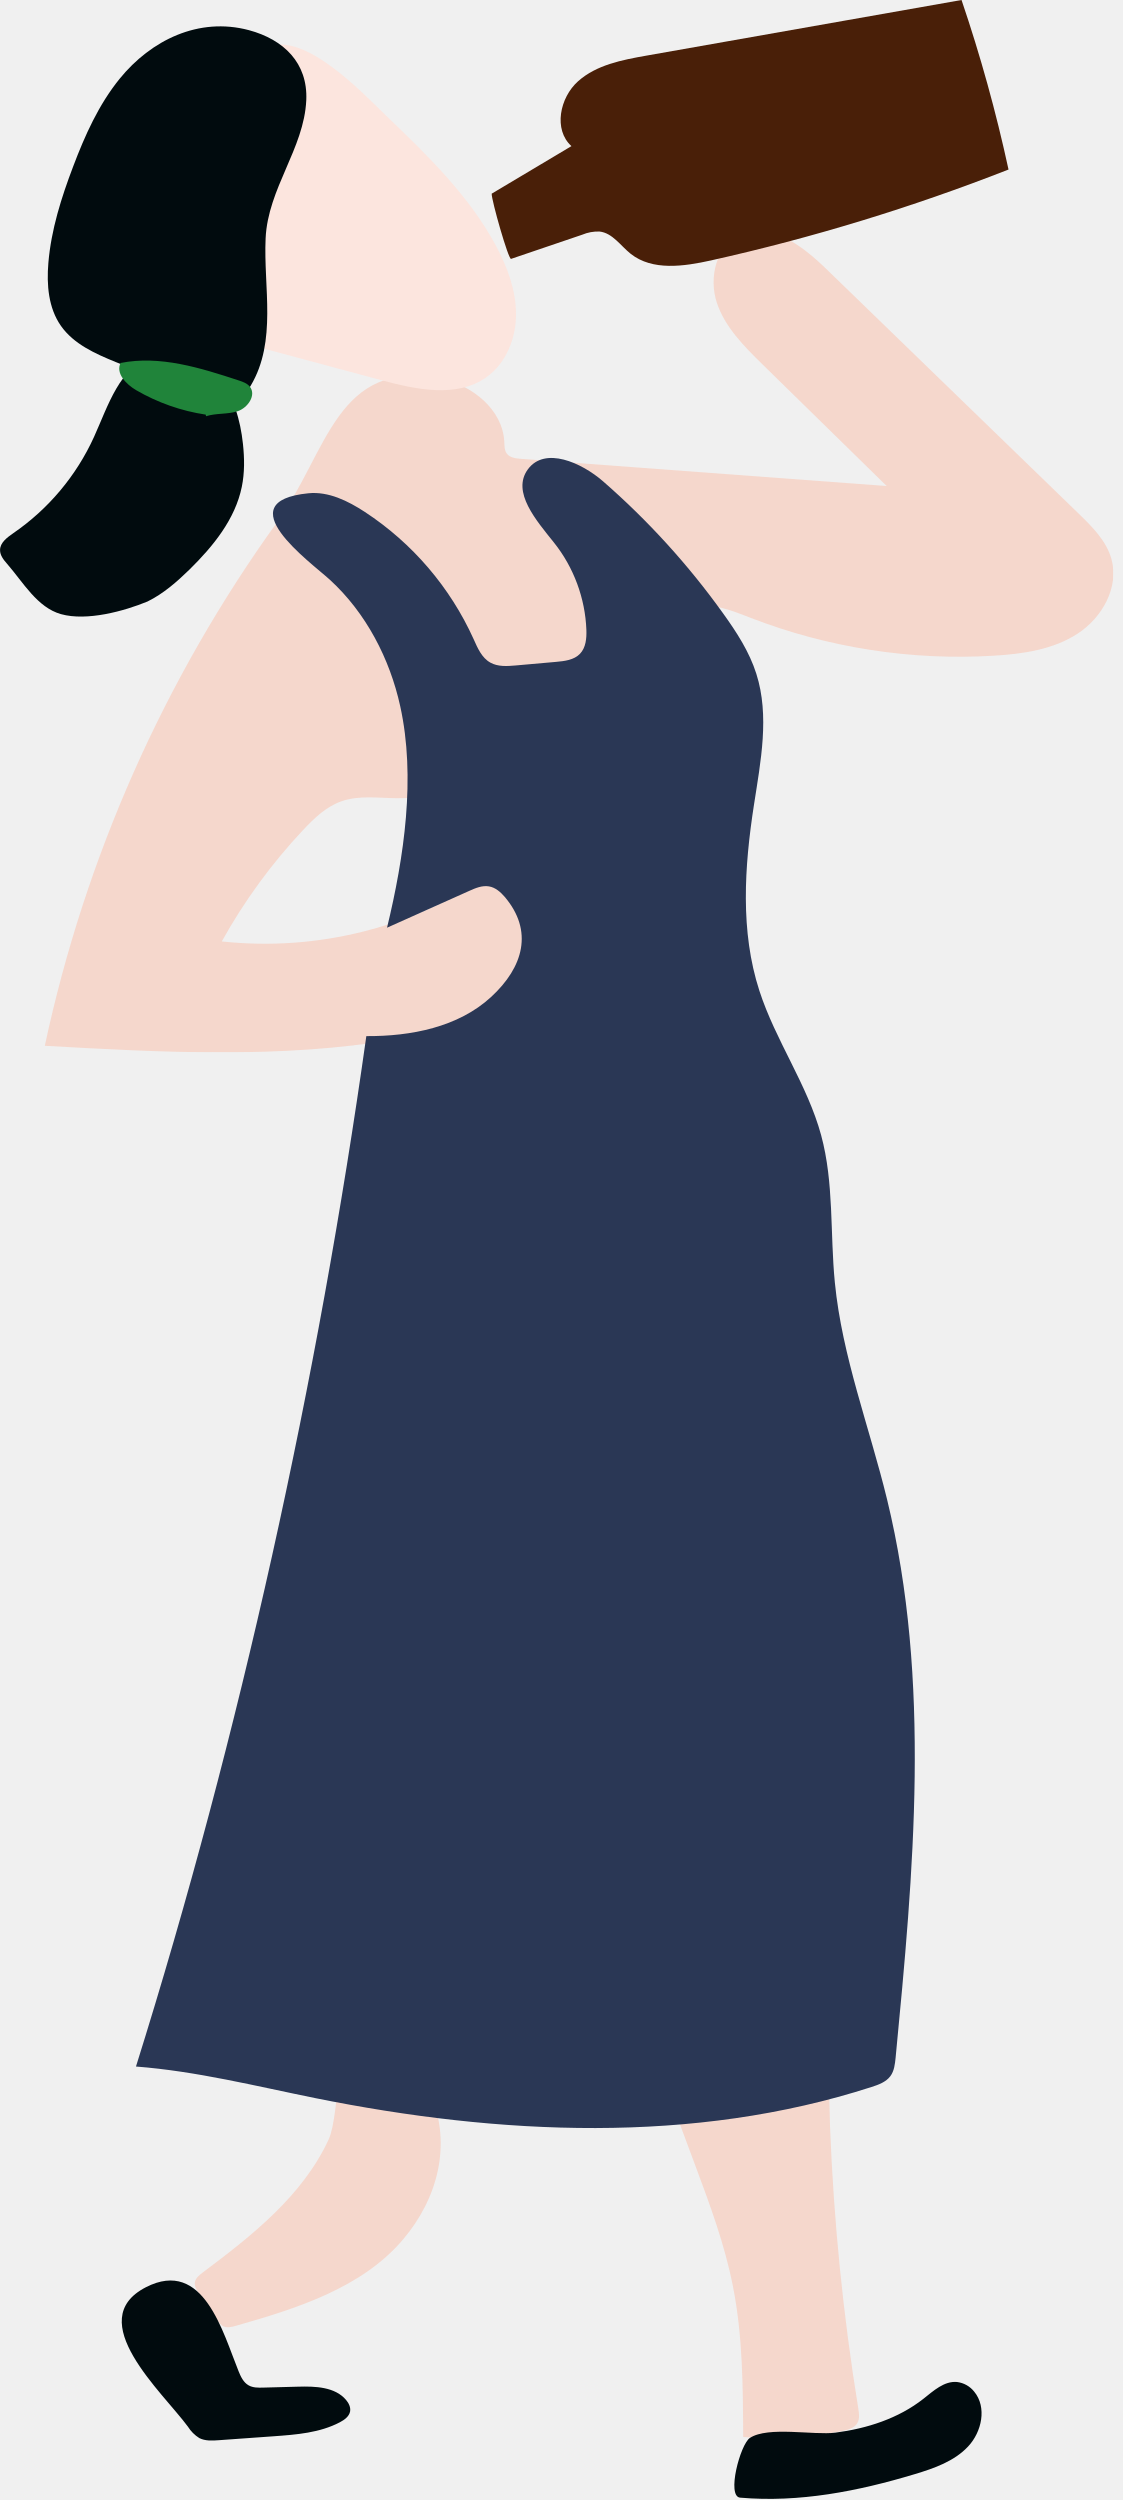
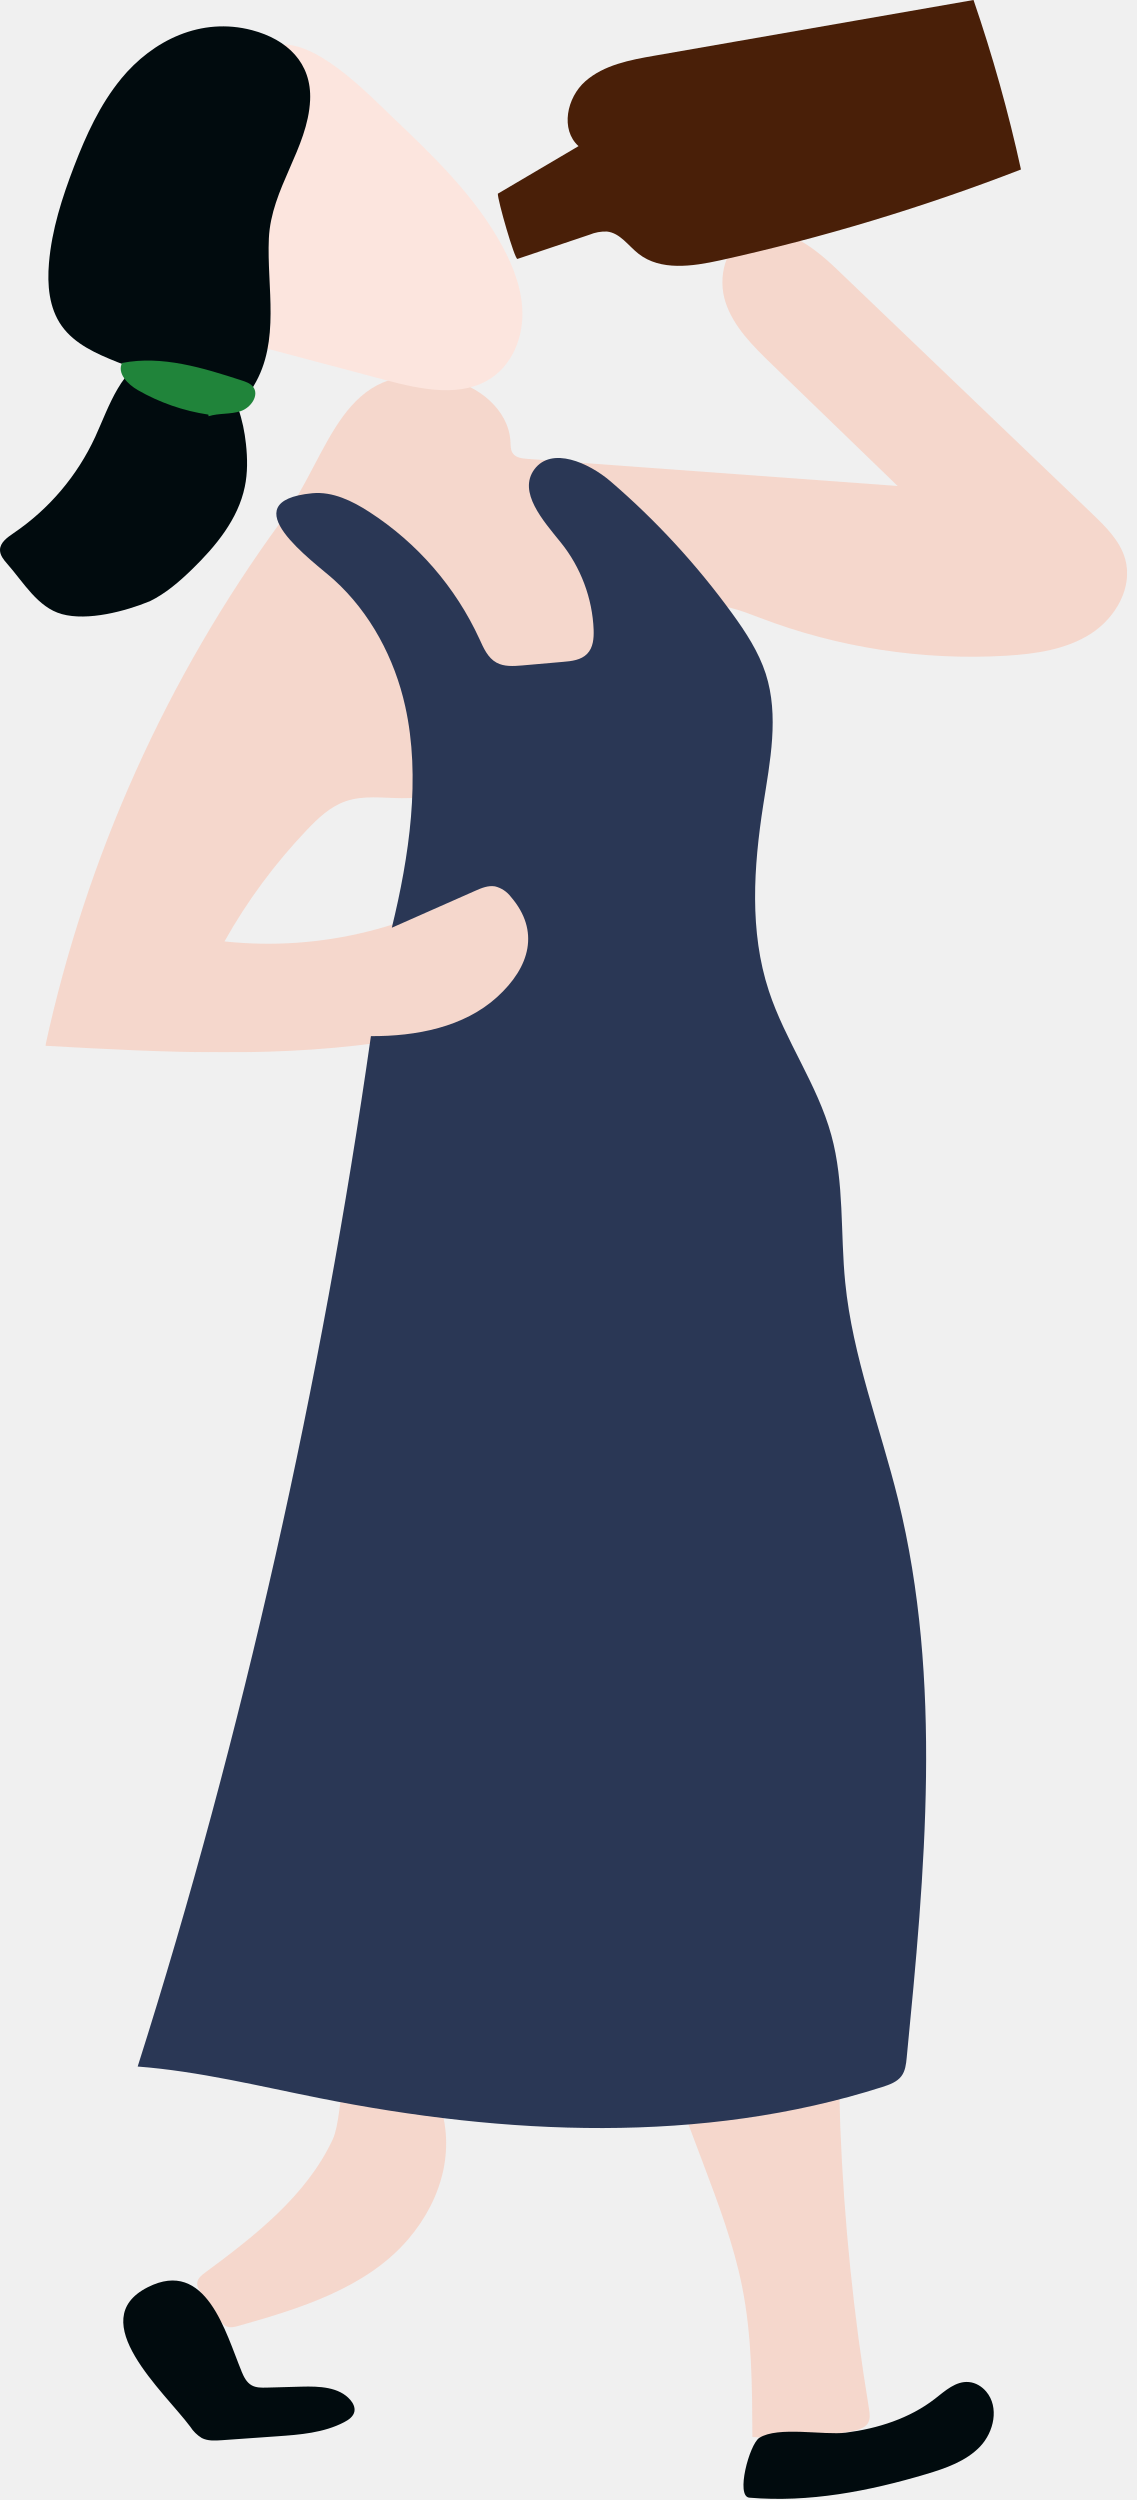
- <svg xmlns="http://www.w3.org/2000/svg" xmlns:xlink="http://www.w3.org/1999/xlink" width="22" height="49" viewBox="0 0 22 49">
+ <svg xmlns="http://www.w3.org/2000/svg" xmlns:xlink="http://www.w3.org/1999/xlink" width="20" height="44" viewBox="0 0 20 44">
  <defs>
-     <path id="a" d="M.284.118h20.943V16.22H.284z" />
+     <path id="a" d="M.258.106h19.04v14.46H.258z" />
  </defs>
  <g fill="none" fill-rule="evenodd">
-     <path fill="#F5D7CC" d="M16.823 47.209c.016.098.03.206-.023.29-.057.09-.171.122-.276.144a6.713 6.713 0 0 1-1.958.122c-.004-.987-.008-1.981-.2-2.95-.16-.818-.452-1.604-.744-2.386l-.808-2.173c.021.058 2.432.057 2.695.106.838.156.729.531.76 1.328.072 1.848.257 3.693.554 5.519M4.619 45.587c-.075.021-.156.042-.229.013-.065-.026-.108-.086-.147-.144l-.35-.516c-.04-.06-.082-.126-.075-.197.008-.086.084-.148.153-.2.956-.717 1.964-1.505 2.473-2.615.227-.495.135-2.302.696-2.355.54-.052 1.152 1.123 1.308 1.495.407.972.13 2.023-.545 2.822-.813.962-2.112 1.363-3.284 1.697" />
-     <g transform="translate(.595 4.406)">
+     <path fill="#F5D7CC" d="M15.294 42.392c.014.088.027.185-.021.26-.052.08-.156.11-.25.13a6.177 6.177 0 0 1-1.781.109c-.004-.886-.007-1.779-.181-2.648-.147-.735-.412-1.441-.677-2.144l-.735-1.95c.02.051 2.211.05 2.45.095.762.14.662.476.69 1.192.066 1.66.235 3.316.505 4.956M4.199 40.935c-.068.02-.142.038-.208.012-.059-.023-.098-.078-.134-.13l-.318-.463c-.036-.053-.075-.113-.068-.176.007-.078.076-.134.139-.18.87-.644 1.785-1.352 2.248-2.349.206-.444.123-2.066.633-2.114.491-.046 1.047 1.008 1.189 1.342.37.873.117 1.817-.496 2.534-.739.864-1.92 1.224-2.985 1.524" />
+     <g transform="translate(.54 3.956)">
      <mask id="b" fill="#fff">
        <use xlink:href="#a" />
      </mask>
-       <path fill="#F5D7CC" d="M4.843 5.82a27.367 27.367 0 0 0-4.56 10.272c2.296.128 4.613.256 6.879-.126.857-.144 1.766-.4 2.302-1.08.536-.679.431-1.886-.38-2.192a7.902 7.902 0 0 1-5.332 1.352 10.96 10.96 0 0 1 1.594-2.184c.216-.23.451-.457.749-.562.345-.122.724-.064 1.09-.061 2.029.016 3.626-1.63 4.971-3.139.225-.252.47-.516.797-.604.39-.105.793.064 1.17.21 1.507.583 3.142.838 4.757.74.574-.034 1.169-.12 1.649-.434s.815-.911.66-1.462c-.1-.356-.376-.631-.642-.889L15.589.855c-.461-.447-1.1-.93-1.683-.659-.465.215-.61.837-.454 1.322.157.484.534.861.899 1.219l2.433 2.383-7.17-.533c-.102-.008-.217-.022-.277-.104-.047-.065-.044-.152-.048-.232-.032-.628-.628-1.111-1.249-1.235C6 2.61 5.826 4.46 4.843 5.82" mask="url(#b)" />
+       <path fill="#F5D7CC" d="M4.403 5.226A24.428 24.428 0 0 0 .258 14.45c2.086.115 4.193.23 6.253-.113.779-.13 1.605-.36 2.093-.97.487-.61.392-1.693-.347-1.968a7.252 7.252 0 0 1-4.846 1.214c.398-.71.886-1.37 1.45-1.962.195-.206.41-.41.68-.504.313-.11.658-.057.99-.055 1.845.014 3.297-1.464 4.52-2.818.204-.227.427-.464.724-.543.355-.094.722.058 1.064.188 1.37.524 2.857.753 4.325.666.522-.031 1.062-.108 1.499-.39.437-.283.74-.819.6-1.313-.09-.32-.342-.567-.584-.799L14.172.767c-.42-.401-1-.834-1.53-.591-.422.193-.555.752-.413 1.187.142.435.486.774.817 1.094l2.212 2.14L8.74 4.12c-.093-.007-.198-.02-.252-.094-.043-.058-.04-.136-.044-.208-.029-.563-.57-.998-1.134-1.109-1.855-.365-2.014 1.296-2.907 2.518" mask="url(#b)" />
    </g>
-     <path fill="#2A3755" d="M7.844 13.84c.308 1.396.078 2.953-.258 4.343l1.612-.722c.122-.055.253-.11.385-.088.125.02.227.11.31.206.563.664.372 1.374-.27 1.964-.642.59-1.568.77-2.443.765-.949 6.747-2.475 13.693-4.515 20.196 1.189.092 2.35.384 3.519.62 3.6.725 7.404.91 10.898-.219.138-.044.283-.097.369-.212.076-.102.09-.236.103-.362.352-3.65.7-7.38-.168-10.945-.345-1.417-.881-2.798-1.023-4.249-.095-.964-.015-1.953-.269-2.888-.269-.99-.894-1.853-1.21-2.83-.378-1.166-.294-2.43-.107-3.64.132-.856.31-1.747.047-2.573-.136-.43-.386-.815-.65-1.182-.68-.95-1.471-1.82-2.354-2.59-.423-.368-1.141-.688-1.473-.236-.327.444.167 1.005.511 1.437.387.484.612 1.092.635 1.71.006.166-.01.35-.126.47-.117.121-.3.143-.47.158l-.79.07c-.168.015-.349.027-.496-.056-.168-.093-.25-.285-.328-.46a5.883 5.883 0 0 0-2.132-2.493c-.331-.216-.711-.405-1.105-.366-1.615.16.035 1.344.418 1.694.709.648 1.176 1.549 1.38 2.478" />
-     <path fill="#FCE5DE" d="M7.568 2.267c.808.776 1.629 1.57 2.156 2.556.223.416.392.873.39 1.345-.002.47-.198.958-.586 1.23-.578.405-1.367.238-2.05.055L4.676 6.7a.6.6 0 0 1-.252-.111c-.108-.097-.13-.256-.144-.4a14.81 14.81 0 0 1 .076-3.321c.074-.545.287-1.79.952-1.972.74-.203 1.804.932 2.26 1.371" />
-     <path fill="#010B0E" d="M2.344 1.545c-.41.506-.68 1.11-.91 1.718-.232.611-.432 1.24-.486 1.891-.036.427 0 .883.247 1.234.25.356.672.545 1.078.71.614.248 1.237.477 1.867.685.168.055.355.11.517.037.115-.05.195-.156.259-.264.517-.873.246-1.928.29-2.882.044-.983.754-1.76.797-2.71.033-.73-.443-1.19-1.125-1.373-.983-.262-1.918.195-2.534.954" />
-     <path fill="#010B0E" d="M2.894 11.788c.31-.153.573-.384.82-.625.463-.455.895-.985 1.025-1.62.057-.276.053-.56.023-.84-.05-.47-.184-.95-.495-1.308-.31-.36-.827-.57-1.279-.42-.643.213-.867.974-1.145 1.588A4.6 4.6 0 0 1 .261 10.45c-.12.084-.26.185-.26.331-.001.104.07.193.139.271.315.363.59.854 1.055.985.506.142 1.238-.058 1.7-.249" />
-     <path fill="#20843A" d="M4.033 8.127a3.854 3.854 0 0 1-1.365-.48c-.196-.115-.406-.331-.304-.533.774-.153 1.564.096 2.313.342.081.026.168.057.22.123.131.164-.038.413-.237.48-.2.066-.422.035-.622.099" />
-     <path fill="#491F08" d="M10.017 5.074l1.395-.474a.798.798 0 0 1 .339-.062c.254.028.411.278.611.437.427.338 1.042.247 1.575.129a39.629 39.629 0 0 0 5.83-1.781A30.129 30.129 0 0 0 18.846 0l-6.175 1.09c-.476.084-.98.181-1.34.502-.36.321-.488.948-.131 1.272l-1.563.932c-.005.126.328 1.296.38 1.278" />
-     <path fill="#010B0E" d="M4.676 46.476c.043.107.096.22.197.277.084.048.188.047.285.044l.68-.018c.34-.01.727.002.945.26.053.063.093.144.079.225-.019.099-.111.165-.2.212-.394.208-.853.243-1.299.275l-1.075.077c-.129.01-.266.017-.382-.042a.705.705 0 0 1-.223-.224c-.495-.673-2.08-2.088-.822-2.733 1.13-.578 1.509.896 1.815 1.647M16.373 47.68c.62-.08 1.236-.278 1.725-.663.198-.156.407-.352.659-.33a.508.508 0 0 1 .338.19c.251.305.15.788-.122 1.076-.27.288-.663.426-1.043.54-1.109.335-2.269.562-3.423.461-.271-.022.002-1.047.192-1.171.356-.233 1.254-.048 1.674-.103" />
+     <path fill="#2A3755" d="M7.131 12.428c.28 1.253.07 2.651-.235 3.9l1.466-.649c.11-.049.23-.099.35-.079a.5.5 0 0 1 .28.185c.513.597.34 1.234-.244 1.764-.583.53-1.425.691-2.22.687-.863 6.058-2.25 12.295-4.105 18.135 1.08.083 2.136.345 3.199.556 3.273.652 6.73.818 9.907-.196.125-.04.257-.087.335-.19.07-.092.083-.212.094-.326.32-3.277.637-6.627-.152-9.827-.314-1.273-.801-2.513-.93-3.816-.087-.866-.014-1.754-.245-2.594-.244-.89-.813-1.663-1.1-2.54-.344-1.048-.267-2.182-.098-3.27.12-.768.282-1.568.044-2.31-.125-.385-.351-.731-.59-1.06a13.61 13.61 0 0 0-2.141-2.326c-.385-.33-1.038-.618-1.34-.213-.297.4.152.903.465 1.29.351.435.556.982.577 1.536.005.15-.008.314-.114.422-.106.11-.274.13-.427.142l-.718.063c-.153.013-.318.024-.451-.05-.153-.084-.227-.256-.299-.414a5.301 5.301 0 0 0-1.938-2.237c-.301-.195-.646-.364-1.005-.33-1.468.144.032 1.207.38 1.521.645.583 1.07 1.391 1.255 2.226" />
+     <path fill="#FCE5DE" d="M6.88 2.036c.734.697 1.48 1.41 1.96 2.295.203.373.357.784.354 1.207-.001.423-.18.86-.532 1.105-.525.364-1.242.214-1.863.05l-2.55-.677a.549.549 0 0 1-.228-.1c-.098-.087-.119-.229-.13-.358-.091-.993-.068-1.995.068-2.983.067-.49.261-1.607.866-1.77.672-.182 1.64.836 2.055 1.23" />
+     <path fill="#010B0E" d="M2.131 1.388c-.373.454-.618.996-.828 1.542-.21.549-.392 1.114-.441 1.698-.033.383 0 .793.224 1.108.227.32.612.49.98.637a28.35 28.35 0 0 0 1.697.616c.153.05.324.098.471.033a.551.551 0 0 0 .235-.237c.47-.784.224-1.732.263-2.588.04-.882.686-1.58.726-2.434.03-.655-.403-1.069-1.023-1.232C3.54.295 2.69.706 2.13 1.388" />
+     <path fill="#010B0E" d="M2.631 10.585c.282-.137.521-.344.745-.561.421-.409.814-.885.932-1.455.052-.247.048-.503.021-.754-.046-.423-.168-.853-.45-1.175-.282-.322-.752-.511-1.163-.377-.584.192-.788.875-1.04 1.426A4.144 4.144 0 0 1 .238 9.384C.128 9.459 0 9.55 0 9.68c0 .093.065.173.127.243.287.326.537.767.96.885.46.127 1.124-.052 1.544-.224" />
+     <path fill="#20843A" d="M3.667 7.297a3.532 3.532 0 0 1-1.241-.431c-.179-.103-.37-.297-.277-.478.703-.137 1.422.086 2.103.307.074.024.152.051.2.11.119.148-.035.371-.216.431s-.383.032-.565.09" />
+     <path fill="#491F08" d="M9.107 4.557l1.268-.426a.733.733 0 0 1 .307-.056c.232.025.375.25.557.392.387.304.947.222 1.43.116a36.358 36.358 0 0 0 5.3-1.6c-.22-1.008-.5-2.005-.835-2.983L11.52.98c-.433.075-.89.162-1.218.45-.327.288-.443.85-.12 1.142l-1.42.837c-.005.113.298 1.164.345 1.148" />
+     <path fill="#010B0E" d="M4.25 41.734c.04.096.088.197.18.248.077.043.17.042.26.04l.618-.017c.308-.008.66.003.858.234.049.056.085.13.072.202-.017.089-.1.148-.182.19-.358.187-.776.22-1.18.248l-.977.069c-.118.008-.243.015-.348-.039a.637.637 0 0 1-.203-.2c-.45-.605-1.891-1.875-.747-2.454 1.027-.52 1.371.804 1.65 1.479M14.885 42.815c.563-.072 1.123-.25 1.568-.595.18-.14.37-.317.599-.296.12.01.23.078.307.17.229.274.136.707-.11.966-.247.258-.604.382-.95.485-1.007.3-2.062.504-3.11.414-.247-.02.001-.94.174-1.052.324-.21 1.14-.043 1.522-.092" />
  </g>
</svg>
